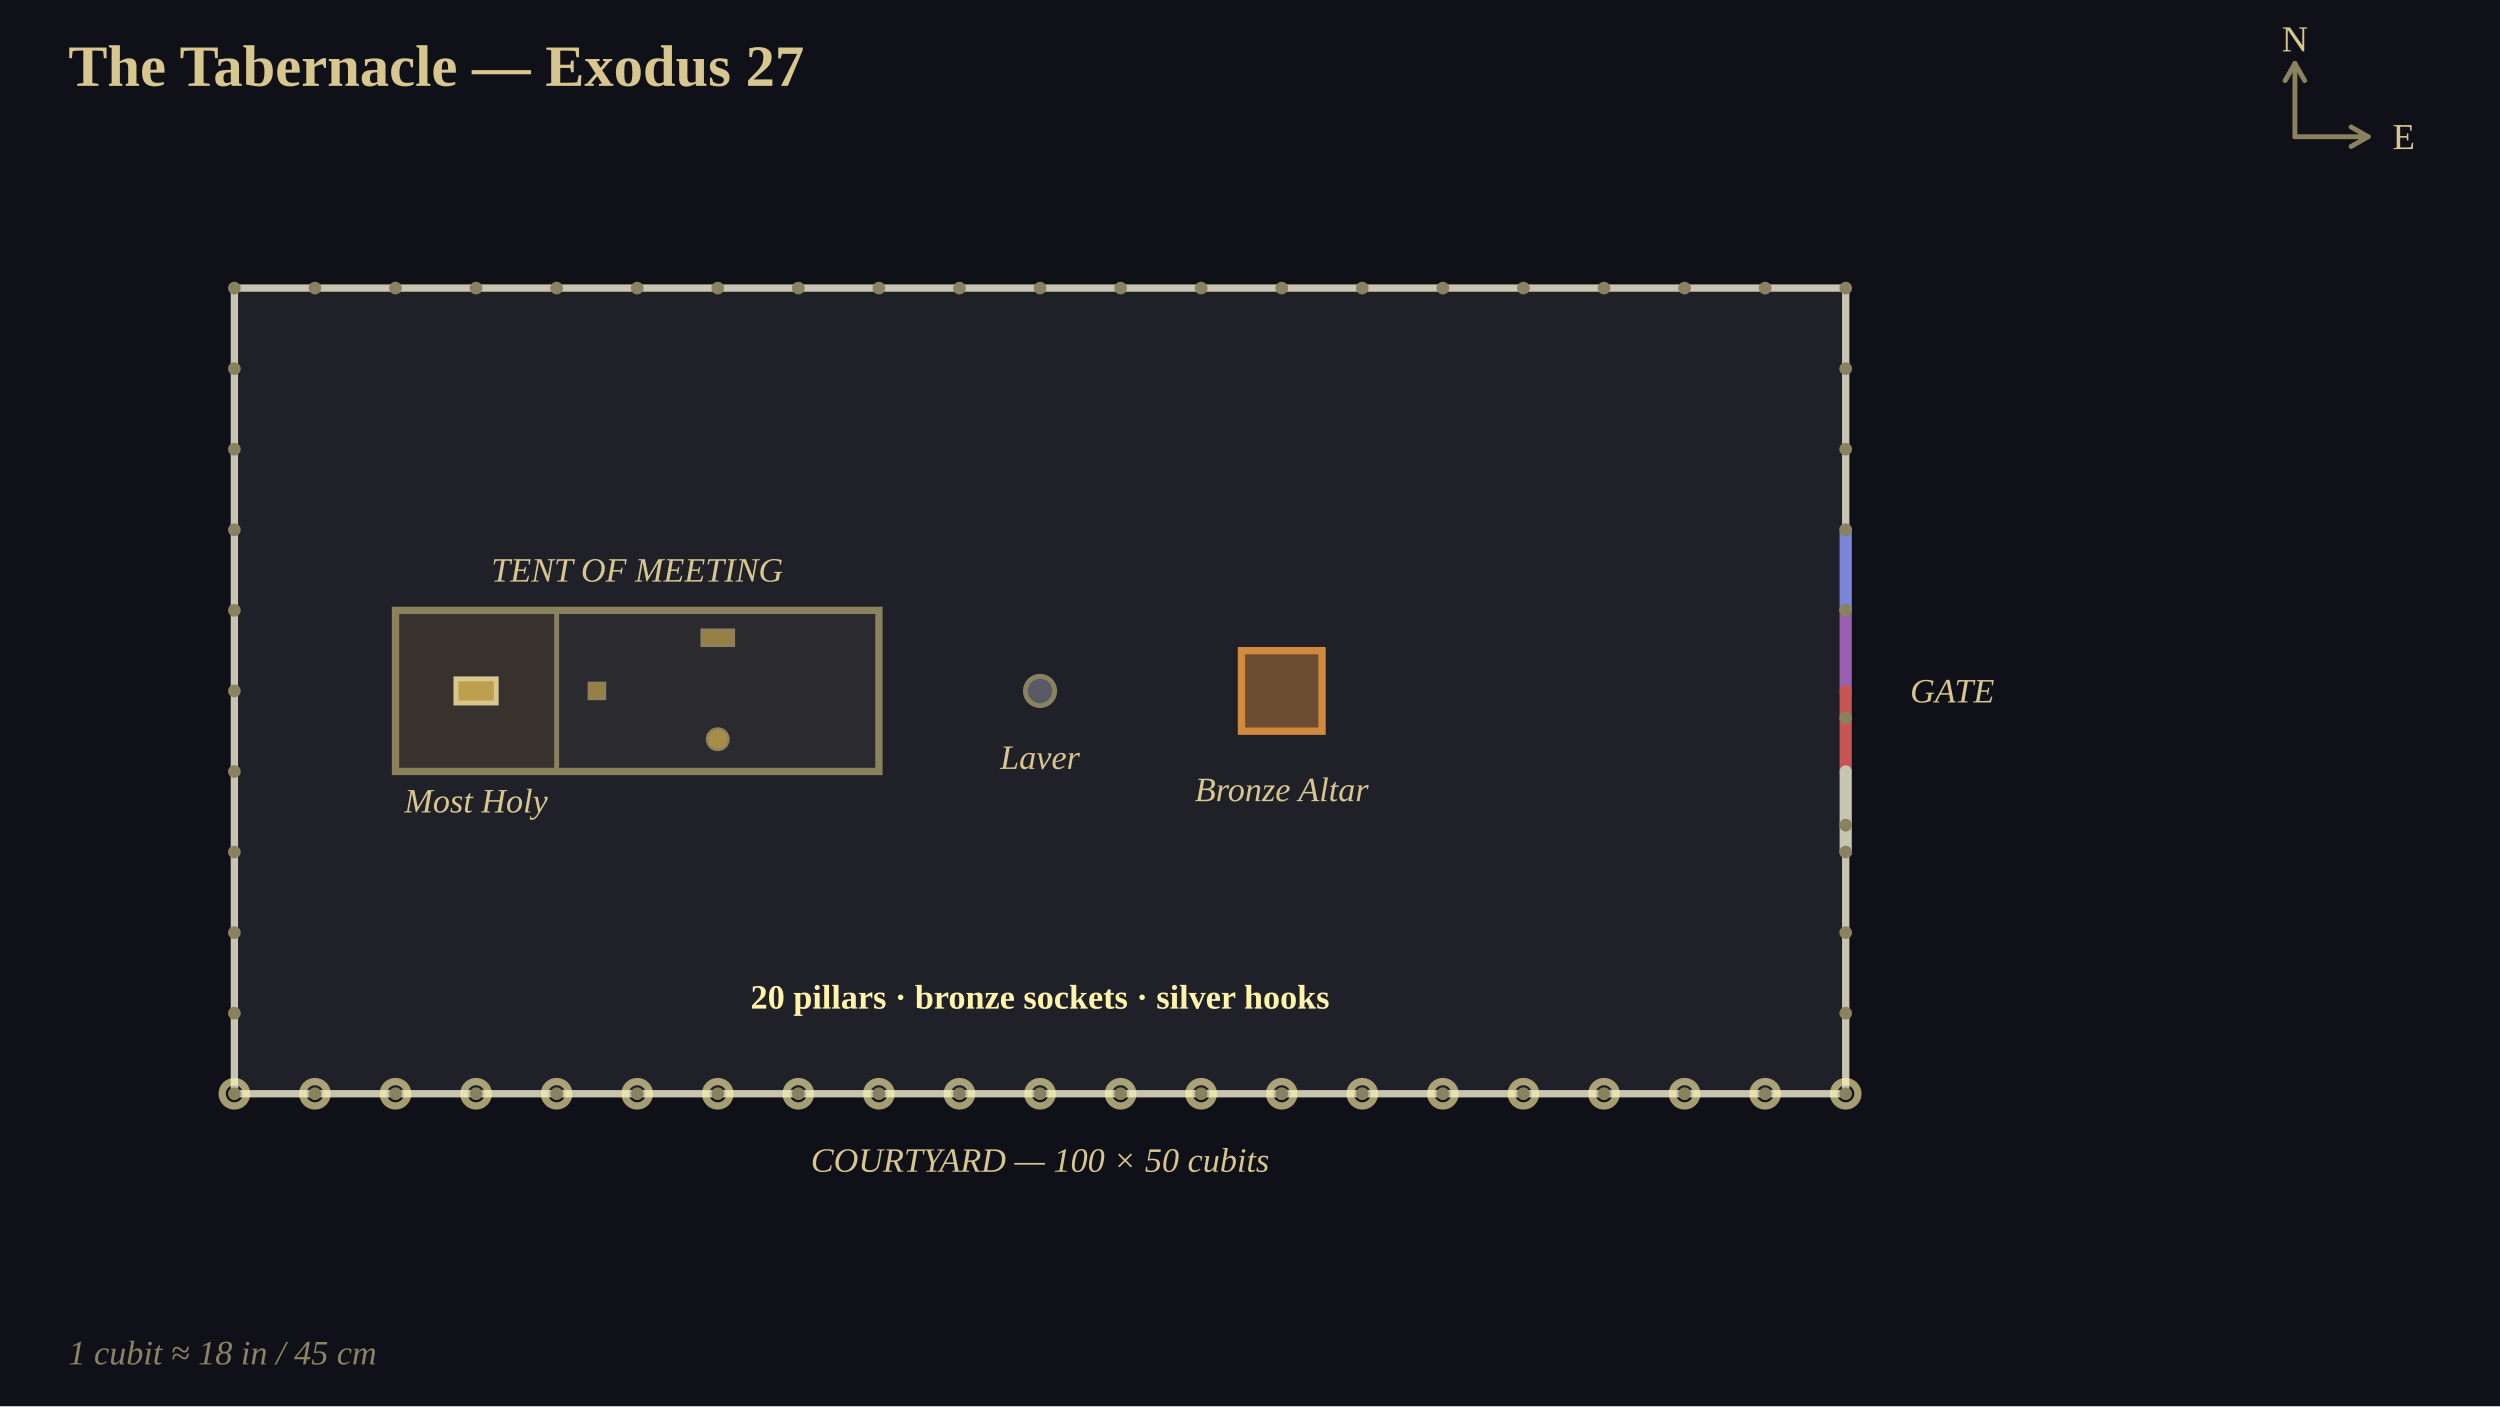
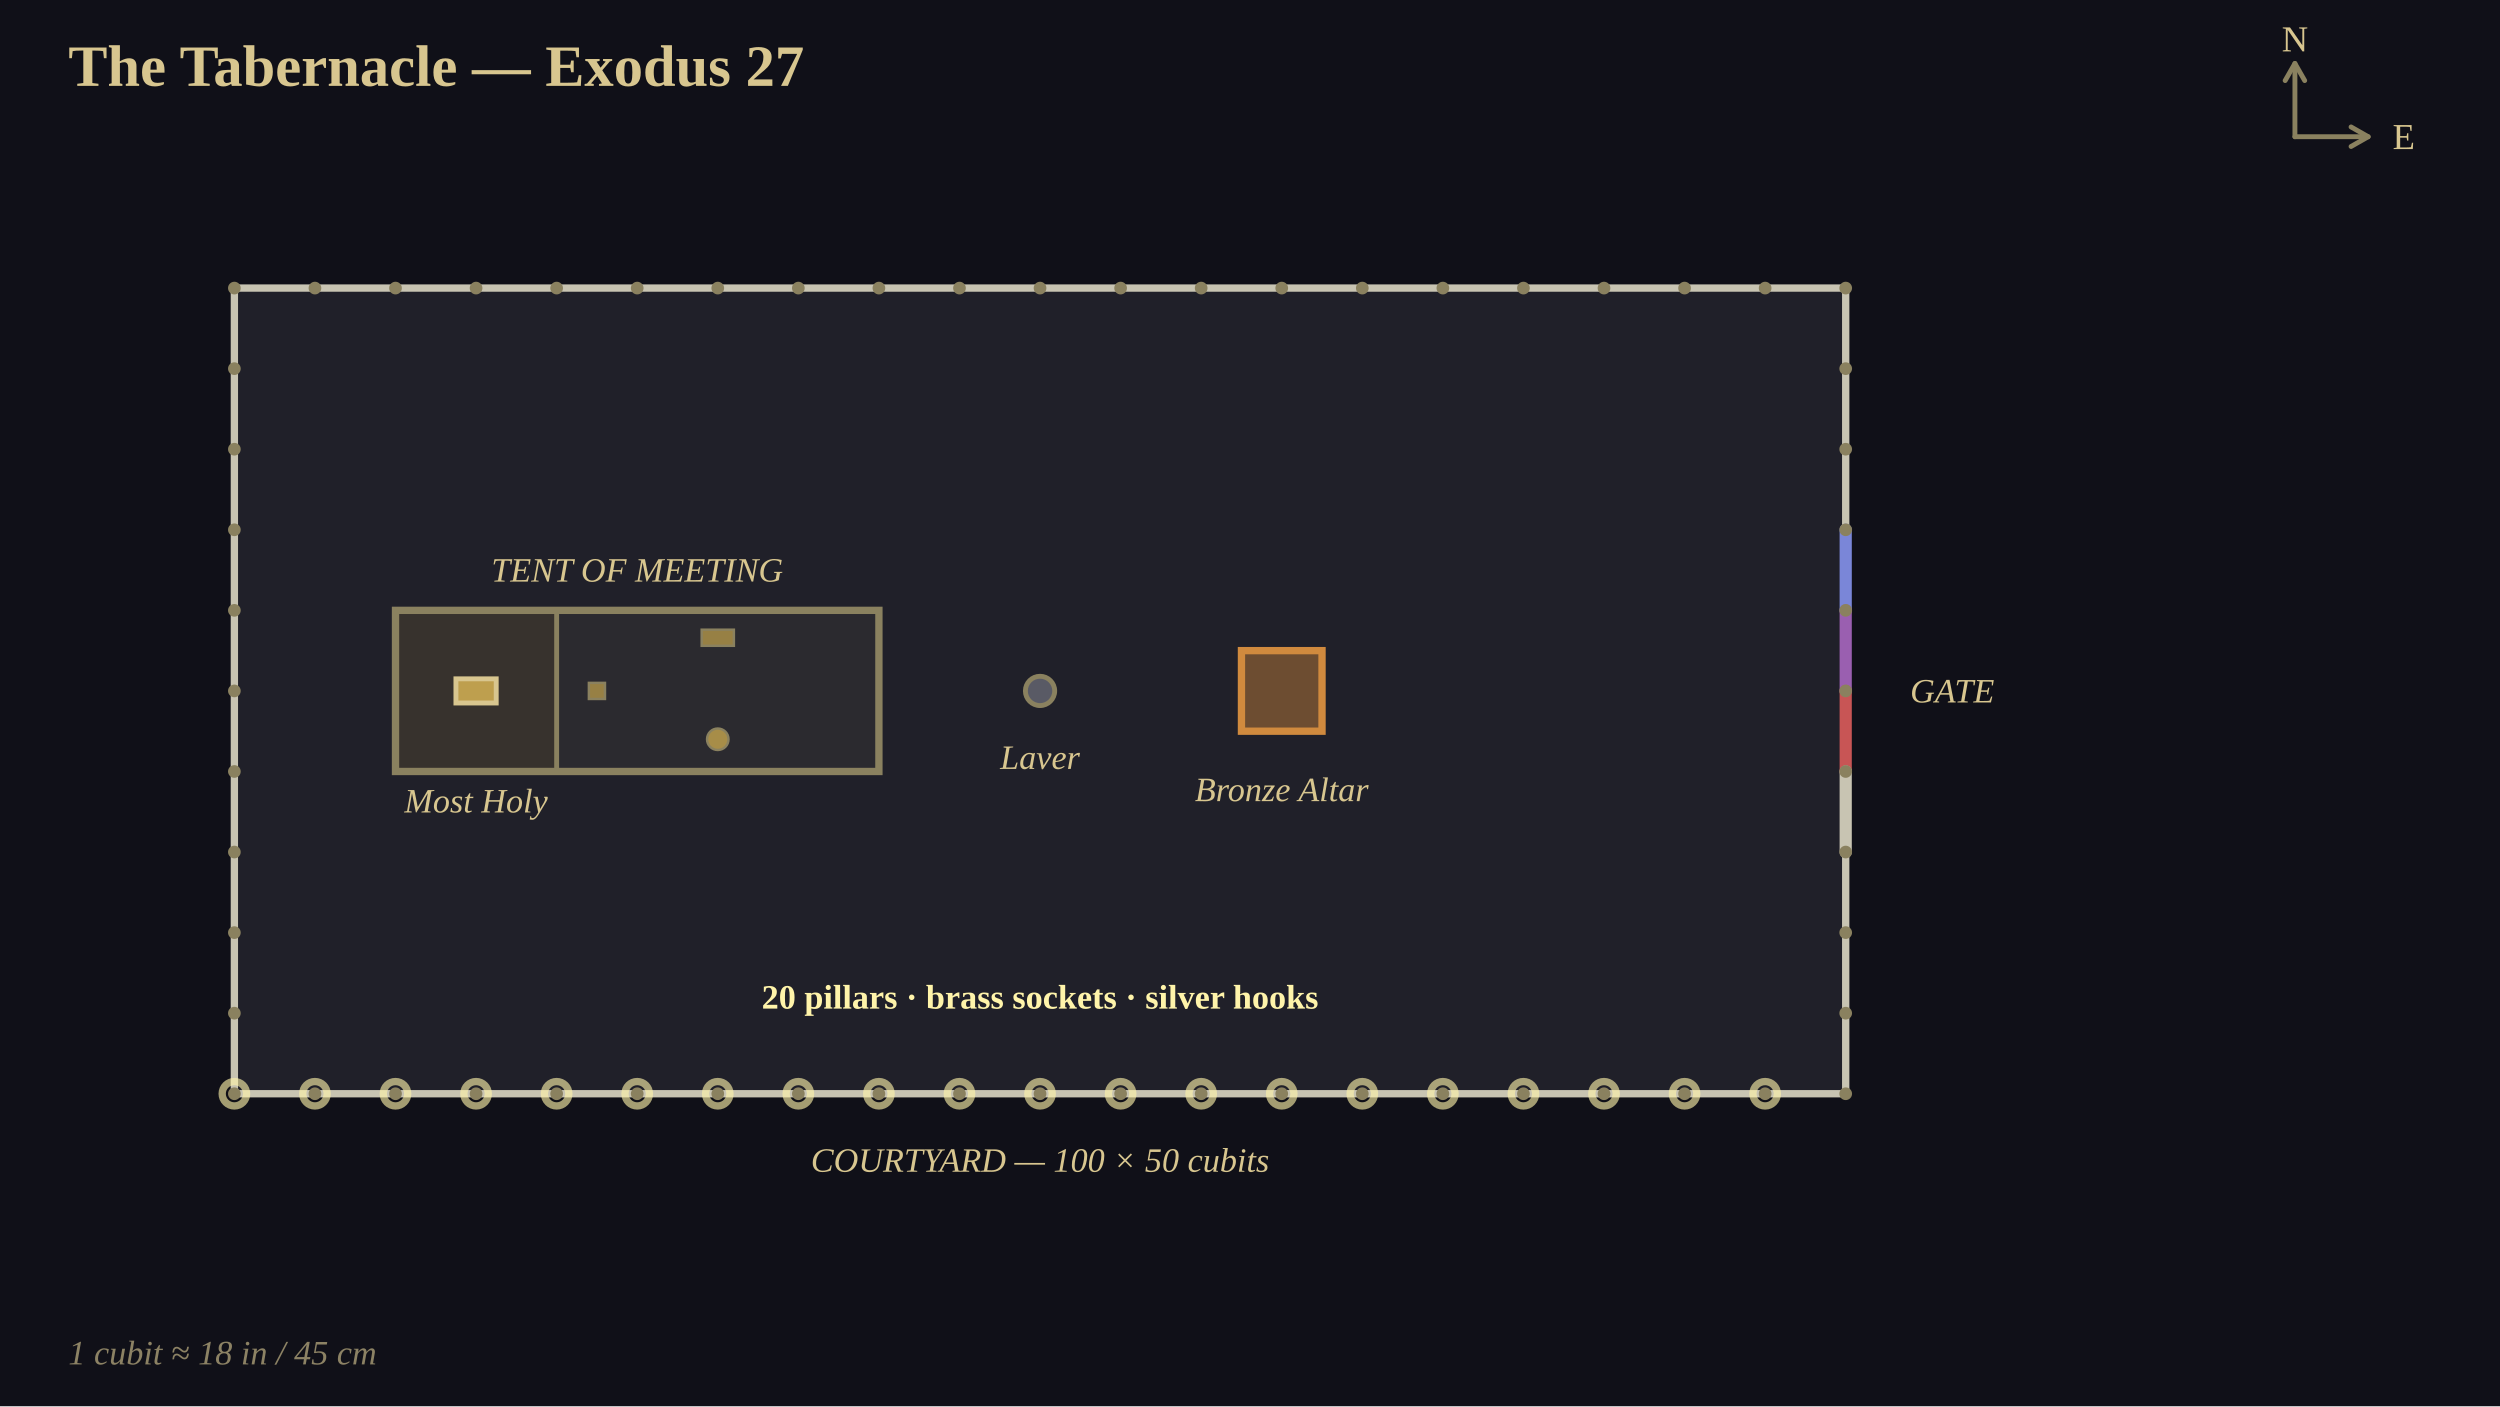
<svg xmlns="http://www.w3.org/2000/svg" viewBox="0 0 1024 576" width="1024" height="576" font-family="Georgia, 'Times New Roman', serif">
  <rect x="0" y="0" width="1024" height="576" fill="rgb(16,16,24)" />
  <rect x="96" y="118" width="660" height="330" fill="rgb(32,32,41)" />
  <rect x="162" y="250" width="198" height="66" fill="rgb(43,42,47)" />
  <rect x="162" y="250" width="66" height="66" fill="rgb(55,50,45)" />
  <polyline points="96,118 756,118" stroke-linejoin="round" stroke-linecap="round" fill="none" stroke="rgb(200,196,178)" stroke-width="3" />
  <polyline points="96,448 756,448" stroke-linejoin="round" stroke-linecap="round" fill="none" stroke="rgb(200,196,178)" stroke-width="3" />
  <polyline points="96,118 96,448" stroke-linejoin="round" stroke-linecap="round" fill="none" stroke="rgb(200,196,178)" stroke-width="3" />
  <polyline points="756,118 756,217" stroke-linejoin="round" stroke-linecap="round" fill="none" stroke="rgb(200,196,178)" stroke-width="3" />
  <polyline points="756,349 756,448" stroke-linejoin="round" stroke-linecap="round" fill="none" stroke="rgb(200,196,178)" stroke-width="3" />
  <polyline points="756,217 756,250" stroke-linejoin="round" stroke-linecap="round" fill="none" stroke="rgb(122,134,216)" stroke-width="5" />
  <polyline points="756,250 756,283" stroke-linejoin="round" stroke-linecap="round" fill="none" stroke="rgb(154,95,176)" stroke-width="5" />
  <polyline points="756,283 756,316" stroke-linejoin="round" stroke-linecap="round" fill="none" stroke="rgb(200,85,85)" stroke-width="5" />
  <polyline points="756,316 756,349" stroke-linejoin="round" stroke-linecap="round" fill="none" stroke="rgb(200,196,178)" stroke-width="5" />
-   <ellipse cx="96" cy="118" rx="2.6" ry="2.6" fill="rgb(138,129,95)" />
  <ellipse cx="129" cy="118" rx="2.6" ry="2.6" fill="rgb(138,129,95)" />
  <ellipse cx="162" cy="118" rx="2.6" ry="2.6" fill="rgb(138,129,95)" />
  <ellipse cx="195" cy="118" rx="2.6" ry="2.6" fill="rgb(138,129,95)" />
  <ellipse cx="228" cy="118" rx="2.6" ry="2.6" fill="rgb(138,129,95)" />
  <ellipse cx="261" cy="118" rx="2.6" ry="2.6" fill="rgb(138,129,95)" />
  <ellipse cx="294" cy="118" rx="2.6" ry="2.6" fill="rgb(138,129,95)" />
  <ellipse cx="327" cy="118" rx="2.6" ry="2.6" fill="rgb(138,129,95)" />
  <ellipse cx="360" cy="118" rx="2.6" ry="2.6" fill="rgb(138,129,95)" />
  <ellipse cx="393" cy="118" rx="2.6" ry="2.6" fill="rgb(138,129,95)" />
  <ellipse cx="426" cy="118" rx="2.6" ry="2.6" fill="rgb(138,129,95)" />
  <ellipse cx="459" cy="118" rx="2.6" ry="2.6" fill="rgb(138,129,95)" />
  <ellipse cx="492" cy="118" rx="2.6" ry="2.6" fill="rgb(138,129,95)" />
  <ellipse cx="525" cy="118" rx="2.6" ry="2.6" fill="rgb(138,129,95)" />
  <ellipse cx="558" cy="118" rx="2.6" ry="2.6" fill="rgb(138,129,95)" />
  <ellipse cx="591" cy="118" rx="2.6" ry="2.6" fill="rgb(138,129,95)" />
  <ellipse cx="624" cy="118" rx="2.6" ry="2.6" fill="rgb(138,129,95)" />
  <ellipse cx="657" cy="118" rx="2.6" ry="2.6" fill="rgb(138,129,95)" />
  <ellipse cx="690" cy="118" rx="2.6" ry="2.6" fill="rgb(138,129,95)" />
  <ellipse cx="723" cy="118" rx="2.6" ry="2.6" fill="rgb(138,129,95)" />
  <ellipse cx="756" cy="118" rx="2.6" ry="2.6" fill="rgb(138,129,95)" />
  <ellipse cx="96" cy="448" rx="2.6" ry="2.6" fill="rgb(138,129,95)" />
  <ellipse cx="129" cy="448" rx="2.6" ry="2.6" fill="rgb(138,129,95)" />
  <ellipse cx="162" cy="448" rx="2.6" ry="2.6" fill="rgb(138,129,95)" />
  <ellipse cx="195" cy="448" rx="2.6" ry="2.6" fill="rgb(138,129,95)" />
  <ellipse cx="228" cy="448" rx="2.6" ry="2.6" fill="rgb(138,129,95)" />
  <ellipse cx="261" cy="448" rx="2.6" ry="2.6" fill="rgb(138,129,95)" />
  <ellipse cx="294" cy="448" rx="2.6" ry="2.6" fill="rgb(138,129,95)" />
  <ellipse cx="327" cy="448" rx="2.6" ry="2.6" fill="rgb(138,129,95)" />
  <ellipse cx="360" cy="448" rx="2.6" ry="2.6" fill="rgb(138,129,95)" />
  <ellipse cx="393" cy="448" rx="2.6" ry="2.6" fill="rgb(138,129,95)" />
  <ellipse cx="426" cy="448" rx="2.6" ry="2.6" fill="rgb(138,129,95)" />
  <ellipse cx="459" cy="448" rx="2.6" ry="2.6" fill="rgb(138,129,95)" />
  <ellipse cx="492" cy="448" rx="2.6" ry="2.6" fill="rgb(138,129,95)" />
  <ellipse cx="525" cy="448" rx="2.6" ry="2.6" fill="rgb(138,129,95)" />
  <ellipse cx="558" cy="448" rx="2.6" ry="2.6" fill="rgb(138,129,95)" />
  <ellipse cx="591" cy="448" rx="2.6" ry="2.6" fill="rgb(138,129,95)" />
  <ellipse cx="624" cy="448" rx="2.6" ry="2.6" fill="rgb(138,129,95)" />
  <ellipse cx="657" cy="448" rx="2.6" ry="2.6" fill="rgb(138,129,95)" />
  <ellipse cx="690" cy="448" rx="2.6" ry="2.6" fill="rgb(138,129,95)" />
  <ellipse cx="723" cy="448" rx="2.6" ry="2.6" fill="rgb(138,129,95)" />
-   <ellipse cx="756" cy="448" rx="2.6" ry="2.6" fill="rgb(138,129,95)" />
+   <ellipse cx="96" cy="118" rx="2.6" ry="2.6" fill="rgb(138,129,95)" />
  <ellipse cx="96" cy="151" rx="2.6" ry="2.6" fill="rgb(138,129,95)" />
  <ellipse cx="96" cy="184" rx="2.6" ry="2.6" fill="rgb(138,129,95)" />
  <ellipse cx="96" cy="217" rx="2.6" ry="2.6" fill="rgb(138,129,95)" />
  <ellipse cx="96" cy="250" rx="2.6" ry="2.6" fill="rgb(138,129,95)" />
  <ellipse cx="96" cy="283" rx="2.6" ry="2.6" fill="rgb(138,129,95)" />
  <ellipse cx="96" cy="316" rx="2.6" ry="2.6" fill="rgb(138,129,95)" />
  <ellipse cx="96" cy="349" rx="2.6" ry="2.6" fill="rgb(138,129,95)" />
  <ellipse cx="96" cy="382" rx="2.6" ry="2.6" fill="rgb(138,129,95)" />
  <ellipse cx="96" cy="415" rx="2.6" ry="2.6" fill="rgb(138,129,95)" />
  <ellipse cx="756" cy="151" rx="2.6" ry="2.6" fill="rgb(138,129,95)" />
  <ellipse cx="756" cy="184" rx="2.6" ry="2.6" fill="rgb(138,129,95)" />
  <ellipse cx="756" cy="217" rx="2.6" ry="2.6" fill="rgb(138,129,95)" />
  <ellipse cx="756" cy="250" rx="2.6" ry="2.6" fill="rgb(138,129,95)" />
-   <ellipse cx="756" cy="294.02" rx="2.6" ry="2.6" fill="rgb(138,129,95)" />
-   <ellipse cx="756" cy="337.98" rx="2.6" ry="2.6" fill="rgb(138,129,95)" />
+   <ellipse cx="756" cy="283" rx="2.6" ry="2.6" fill="rgb(138,129,95)" />
+   <ellipse cx="756" cy="316" rx="2.6" ry="2.6" fill="rgb(138,129,95)" />
  <ellipse cx="756" cy="349" rx="2.6" ry="2.6" fill="rgb(138,129,95)" />
  <ellipse cx="756" cy="382" rx="2.6" ry="2.6" fill="rgb(138,129,95)" />
  <ellipse cx="756" cy="415" rx="2.6" ry="2.6" fill="rgb(138,129,95)" />
+   <ellipse cx="756" cy="448" rx="2.6" ry="2.6" fill="rgb(138,129,95)" />
  <rect x="162" y="250" width="198" height="66" fill="none" stroke="rgb(138,129,95)" stroke-width="3" />
  <polyline points="228,250 228,316" stroke-linejoin="round" stroke-linecap="round" fill="none" stroke="rgb(138,129,95)" stroke-width="2" />
  <rect x="186.75" y="278.05" width="16.5" height="9.9" fill="rgb(190,159,78)" stroke="rgb(216,198,143)" stroke-width="2" />
  <rect x="241.2" y="279.7" width="6.6" height="6.6" fill="rgb(151,128,68)" stroke="rgb(138,129,95)" stroke-width="1" />
  <rect x="287.4" y="257.92" width="13.2" height="6.6" fill="rgb(151,128,68)" stroke="rgb(138,129,95)" stroke-width="1" />
  <ellipse cx="294" cy="302.8" rx="4.4" ry="4.4" fill="rgb(167,141,72)" stroke="rgb(138,129,95)" stroke-width="1" />
  <ellipse cx="426" cy="283" rx="6" ry="6" fill="rgb(89,90,101)" stroke="rgb(138,129,95)" stroke-width="2" />
  <rect x="508.5" y="266.5" width="33" height="33" fill="rgb(109,77,49)" stroke="rgb(208,138,62)" stroke-width="3" />
  <text x="261" y="233.5" font-size="14" text-anchor="middle" dominant-baseline="central" fill="rgb(216,198,143)" font-family="Georgia, 'Times New Roman', serif" font-style="italic">TENT OF MEETING</text>
  <text x="195" y="323.92" font-size="14" text-anchor="middle" dominant-baseline="text-before-edge" fill="rgb(216,198,143)" font-family="Georgia, 'Times New Roman', serif" font-style="italic">Most Holy</text>
  <text x="525" y="319.3" font-size="14" text-anchor="middle" dominant-baseline="text-before-edge" fill="rgb(216,198,143)" font-family="Georgia, 'Times New Roman', serif" font-style="italic">Bronze Altar</text>
  <text x="426" y="306.1" font-size="14" text-anchor="middle" dominant-baseline="text-before-edge" fill="rgb(216,198,143)" font-family="Georgia, 'Times New Roman', serif" font-style="italic">Laver</text>
  <text x="782.4" y="283" font-size="14" text-anchor="start" dominant-baseline="central" fill="rgb(216,198,143)" font-family="Georgia, 'Times New Roman', serif" font-style="italic">GATE</text>
  <text x="426" y="471.1" font-size="14" text-anchor="middle" dominant-baseline="text-before-edge" fill="rgb(216,198,143)" font-family="Georgia, 'Times New Roman', serif" font-style="italic">COURTYARD  —  100 × 50 cubits</text>
  <polyline points="940,56 940,26" stroke-linejoin="round" stroke-linecap="round" fill="none" stroke="rgb(138,129,95)" stroke-width="2" />
  <polyline points="936,33 940,26 944,33" stroke-linejoin="round" stroke-linecap="round" fill="none" stroke="rgb(138,129,95)" stroke-width="2" />
  <polyline points="940,56 970,56" stroke-linejoin="round" stroke-linecap="round" fill="none" stroke="rgb(138,129,95)" stroke-width="2" />
  <polyline points="963,52 970,56 963,60" stroke-linejoin="round" stroke-linecap="round" fill="none" stroke="rgb(138,129,95)" stroke-width="2" />
  <text x="940" y="16" font-size="15" text-anchor="middle" dominant-baseline="central" fill="rgb(216,198,143)" font-family="Georgia, 'Times New Roman', serif">N</text>
  <text x="980" y="56" font-size="15" text-anchor="start" dominant-baseline="central" fill="rgb(216,198,143)" font-family="Georgia, 'Times New Roman', serif">E</text>
  <text x="28" y="20" font-size="24" text-anchor="start" dominant-baseline="text-before-edge" fill="rgb(216,198,143)" font-family="Georgia, 'Times New Roman', serif" font-weight="bold">The Tabernacle — Exodus 27</text>
  <text x="28" y="550" font-size="14" text-anchor="start" dominant-baseline="text-before-edge" fill="rgb(140,130,100)" font-family="Georgia, 'Times New Roman', serif" font-style="italic">1 cubit ≈ 18 in / 45 cm</text>
-   <text x="426" y="408.4" font-size="14" text-anchor="middle" dominant-baseline="central" fill="rgb(255,244,170)" font-family="Georgia, 'Times New Roman', serif" font-weight="bold">20 pillars · bronze sockets · silver hooks</text>
+   <text x="426" y="408.4" font-size="14" text-anchor="middle" dominant-baseline="central" fill="rgb(255,244,170)" font-family="Georgia, 'Times New Roman', serif" font-weight="bold">20 pillars · brass sockets · silver hooks</text>
  <g opacity="0.62">
    <animate attributeName="opacity" values="0.62;1.0;0.62" dur="2.1s" begin="0s" repeatCount="indefinite" calcMode="spline" keyTimes="0;0.5;1" keySplines="0.4 0 0.6 1;0.4 0 0.6 1" />
    <ellipse cx="96" cy="448" rx="5" ry="5" fill="none" stroke="rgb(255,244,170)" stroke-width="3" />
    <ellipse cx="129" cy="448" rx="5" ry="5" fill="none" stroke="rgb(255,244,170)" stroke-width="3" />
    <ellipse cx="162" cy="448" rx="5" ry="5" fill="none" stroke="rgb(255,244,170)" stroke-width="3" />
    <ellipse cx="195" cy="448" rx="5" ry="5" fill="none" stroke="rgb(255,244,170)" stroke-width="3" />
    <ellipse cx="228" cy="448" rx="5" ry="5" fill="none" stroke="rgb(255,244,170)" stroke-width="3" />
    <ellipse cx="261" cy="448" rx="5" ry="5" fill="none" stroke="rgb(255,244,170)" stroke-width="3" />
    <ellipse cx="294" cy="448" rx="5" ry="5" fill="none" stroke="rgb(255,244,170)" stroke-width="3" />
    <ellipse cx="327" cy="448" rx="5" ry="5" fill="none" stroke="rgb(255,244,170)" stroke-width="3" />
    <ellipse cx="360" cy="448" rx="5" ry="5" fill="none" stroke="rgb(255,244,170)" stroke-width="3" />
    <ellipse cx="393" cy="448" rx="5" ry="5" fill="none" stroke="rgb(255,244,170)" stroke-width="3" />
    <ellipse cx="426" cy="448" rx="5" ry="5" fill="none" stroke="rgb(255,244,170)" stroke-width="3" />
    <ellipse cx="459" cy="448" rx="5" ry="5" fill="none" stroke="rgb(255,244,170)" stroke-width="3" />
    <ellipse cx="492" cy="448" rx="5" ry="5" fill="none" stroke="rgb(255,244,170)" stroke-width="3" />
    <ellipse cx="525" cy="448" rx="5" ry="5" fill="none" stroke="rgb(255,244,170)" stroke-width="3" />
    <ellipse cx="558" cy="448" rx="5" ry="5" fill="none" stroke="rgb(255,244,170)" stroke-width="3" />
    <ellipse cx="591" cy="448" rx="5" ry="5" fill="none" stroke="rgb(255,244,170)" stroke-width="3" />
    <ellipse cx="624" cy="448" rx="5" ry="5" fill="none" stroke="rgb(255,244,170)" stroke-width="3" />
    <ellipse cx="657" cy="448" rx="5" ry="5" fill="none" stroke="rgb(255,244,170)" stroke-width="3" />
    <ellipse cx="690" cy="448" rx="5" ry="5" fill="none" stroke="rgb(255,244,170)" stroke-width="3" />
    <ellipse cx="723" cy="448" rx="5" ry="5" fill="none" stroke="rgb(255,244,170)" stroke-width="3" />
-     <ellipse cx="756" cy="448" rx="5" ry="5" fill="none" stroke="rgb(255,244,170)" stroke-width="3" />
  </g>
</svg>
